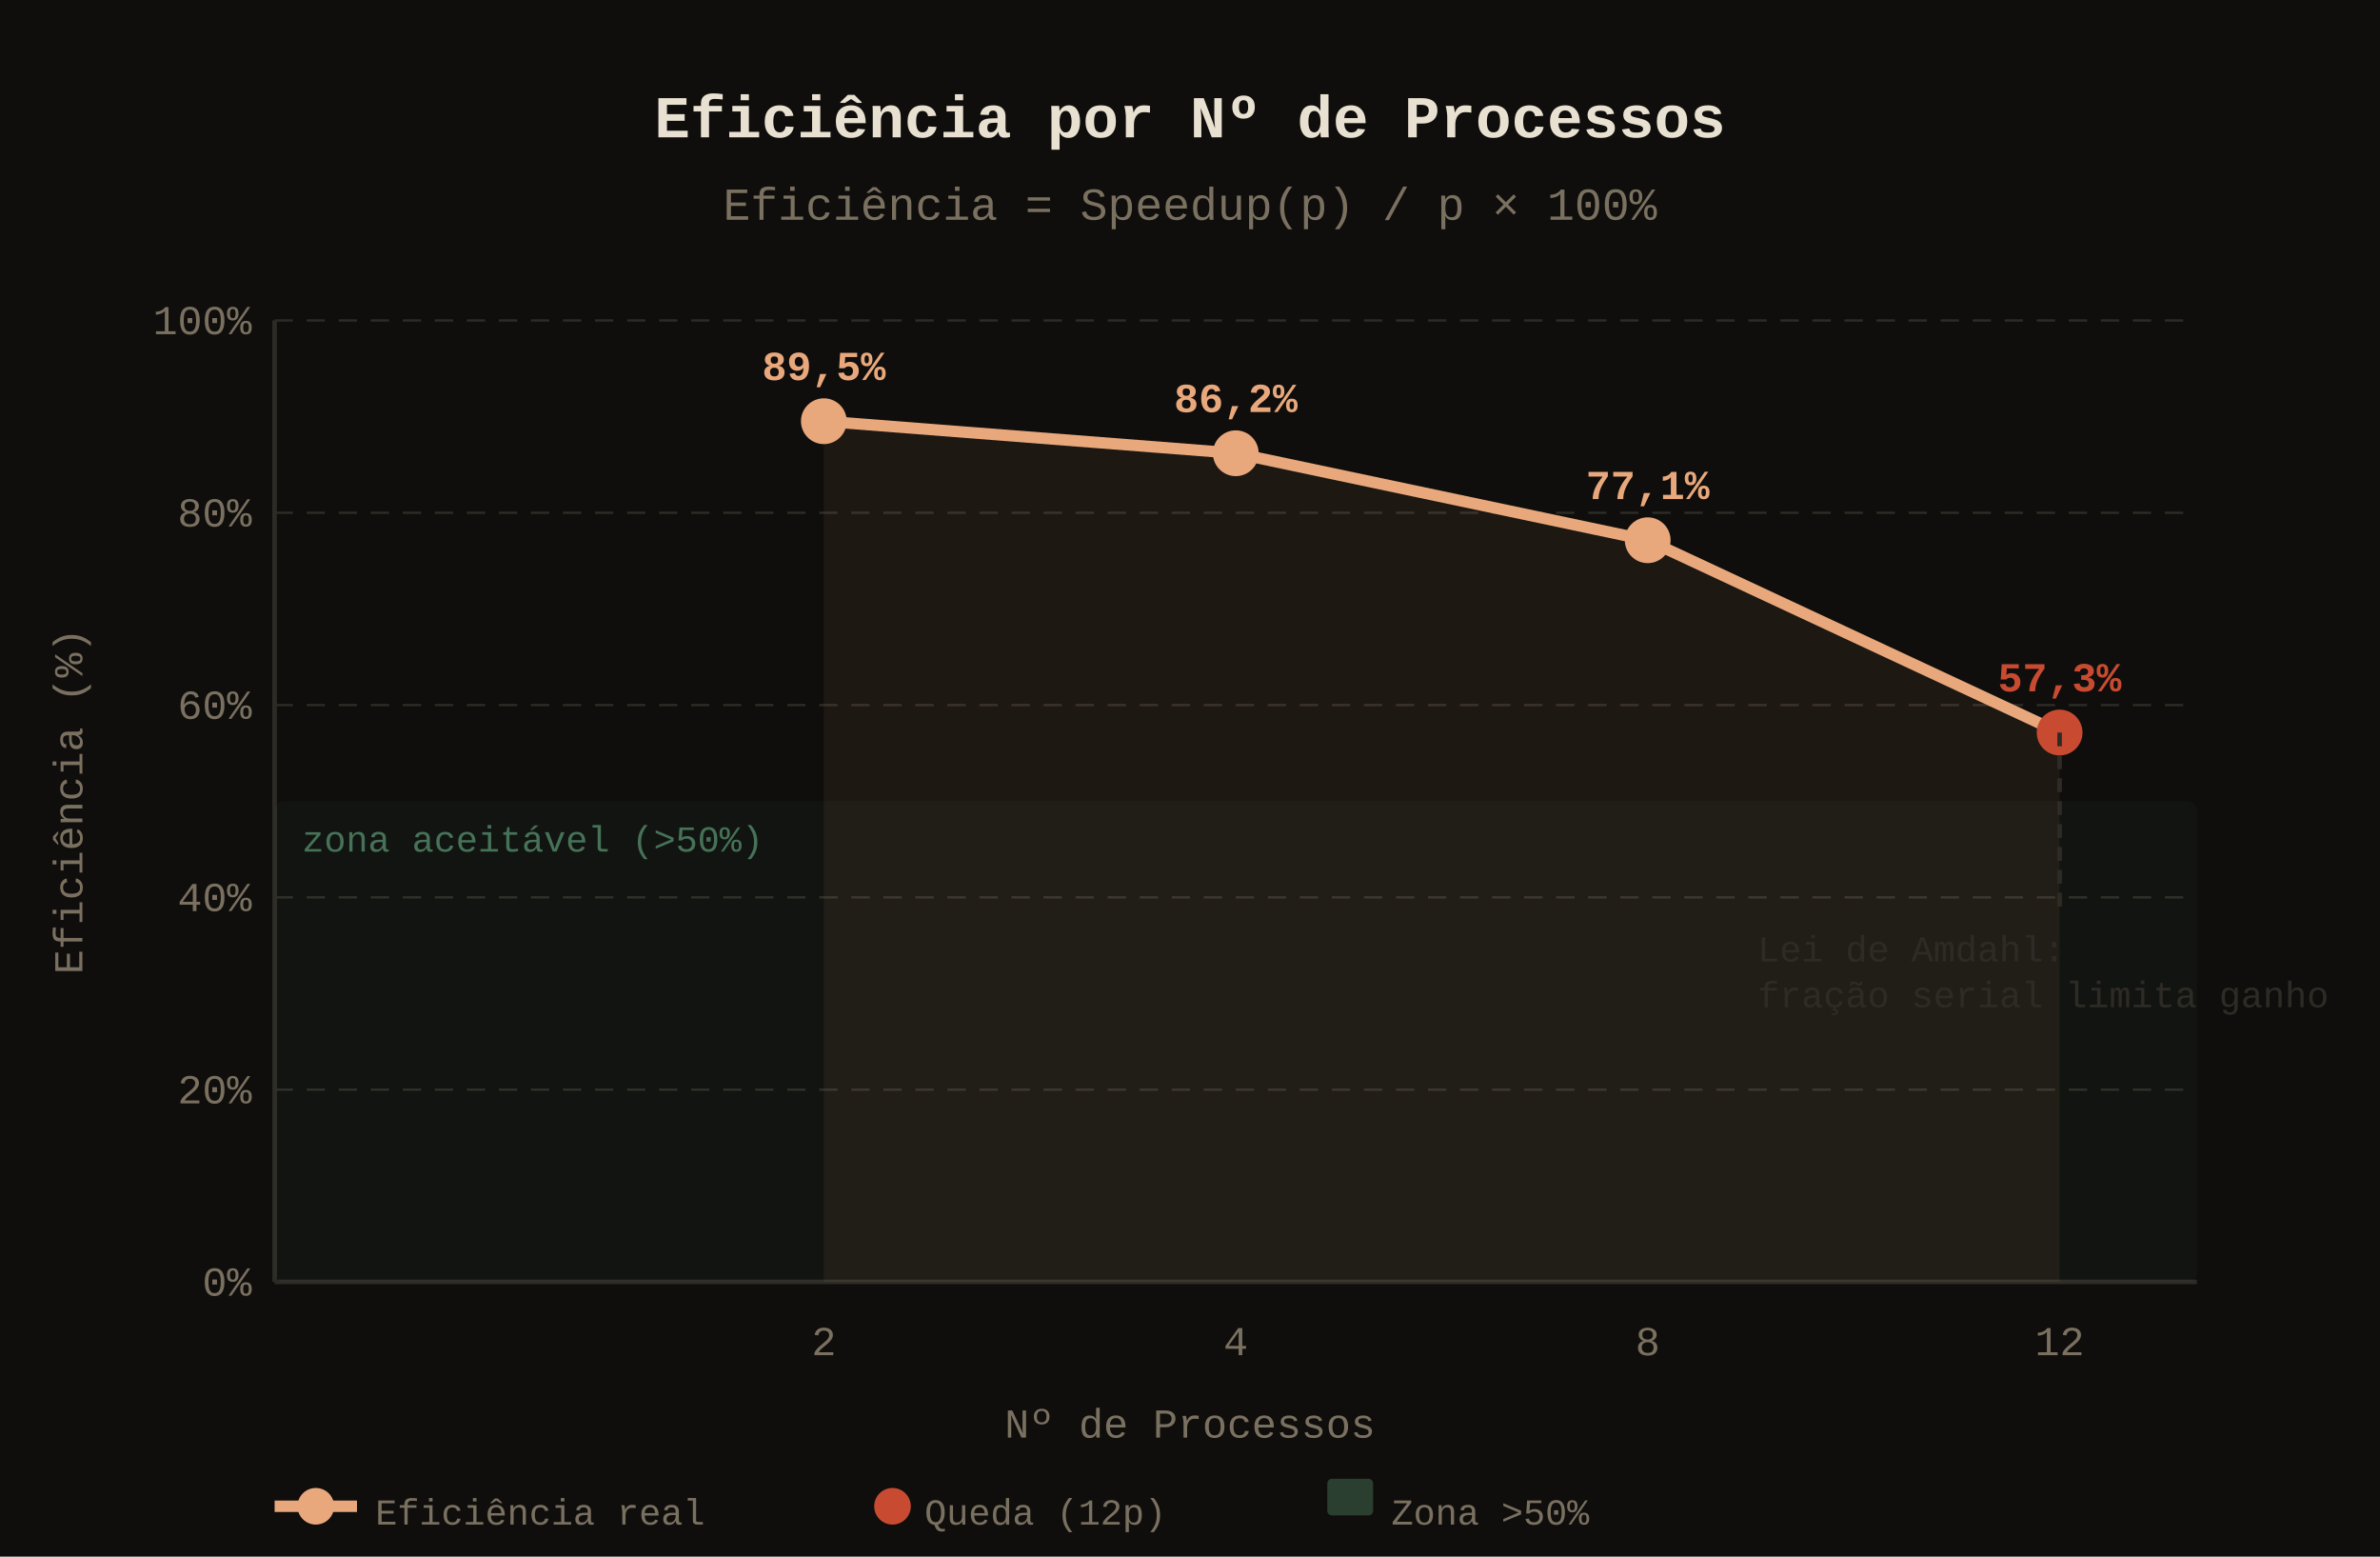
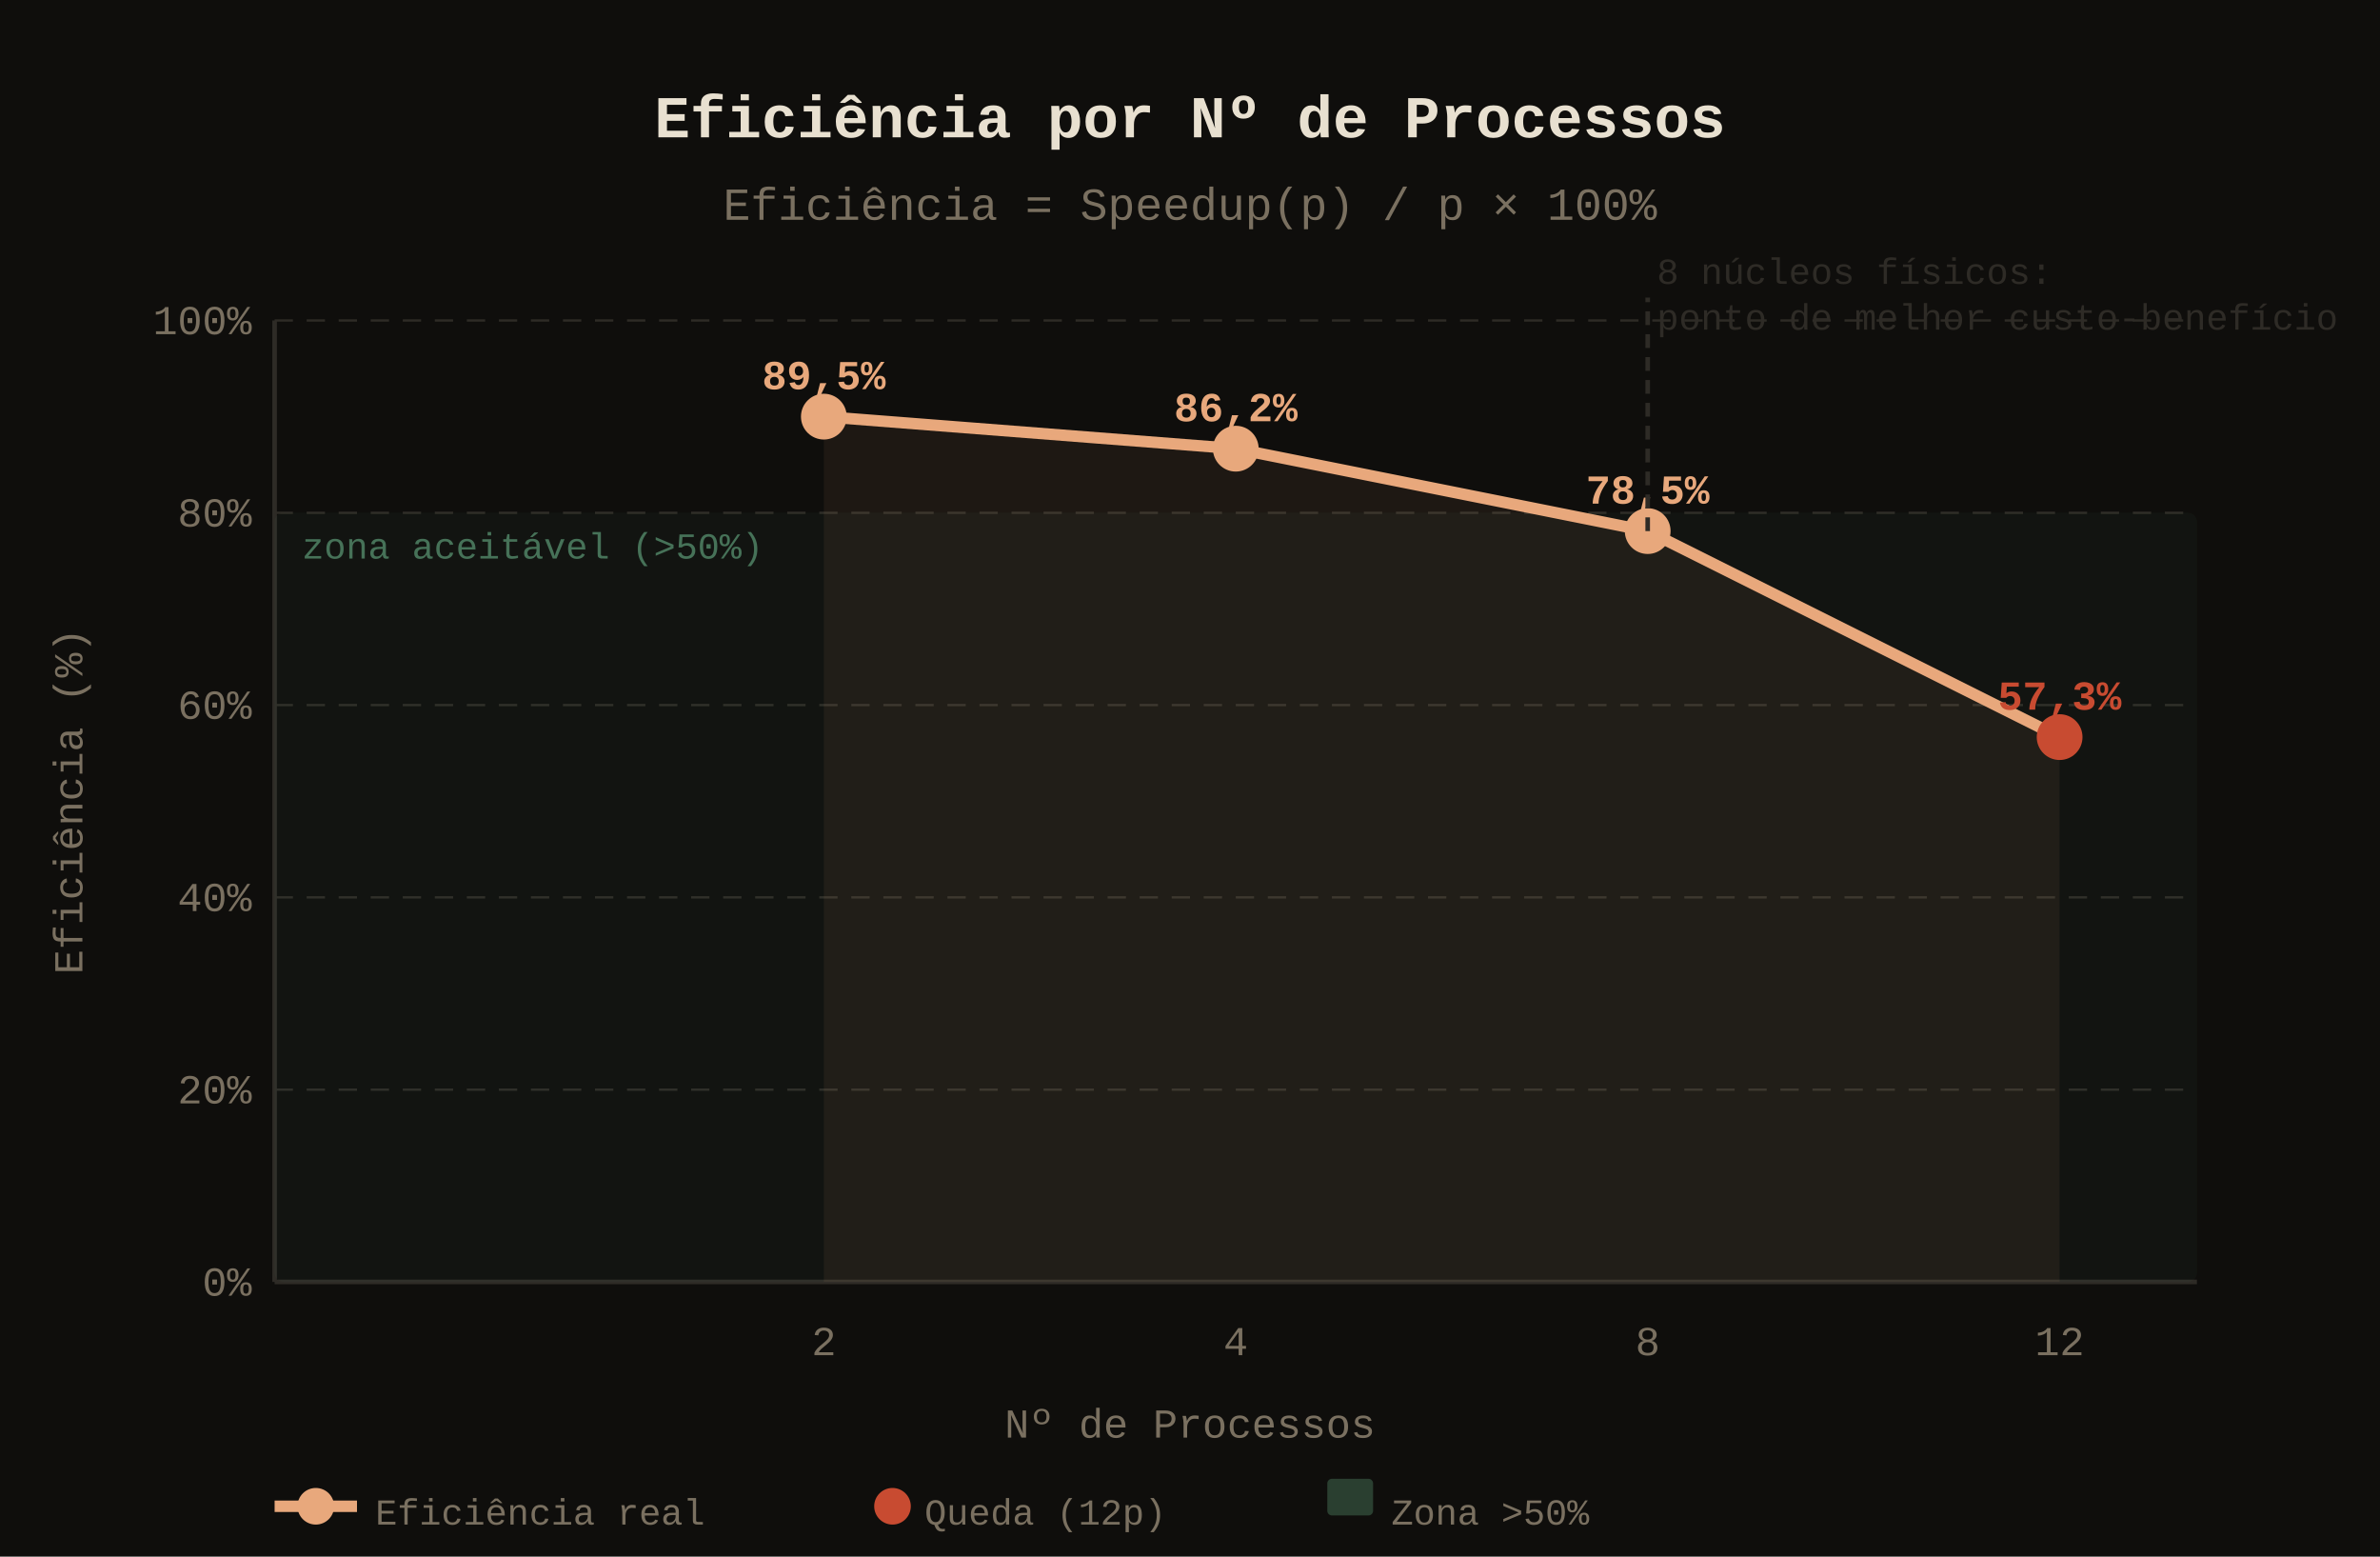
<svg xmlns="http://www.w3.org/2000/svg" viewBox="0 0 520 340" font-family="'DM Mono', 'Courier New', monospace">
  <rect width="520" height="340" fill="#0f0e0c" />
  <text x="260" y="30" text-anchor="middle" fill="#e8e0d0" font-size="13" font-weight="bold">Eficiência por Nº de Processos</text>
  <text x="260" y="48" text-anchor="middle" fill="#7a7060" font-size="10">Eficiência = Speedup(p) / p × 100%</text>
  <line x1="60" y1="280" x2="480" y2="280" stroke="#2e2b26" stroke-width="1" />
  <line x1="60" y1="280" x2="60" y2="70" stroke="#2e2b26" stroke-width="1" />
  <line x1="60" y1="238" x2="480" y2="238" stroke="#2e2b26" stroke-width="0.5" stroke-dasharray="4,3" />
  <line x1="60" y1="196" x2="480" y2="196" stroke="#2e2b26" stroke-width="0.5" stroke-dasharray="4,3" />
  <line x1="60" y1="154" x2="480" y2="154" stroke="#2e2b26" stroke-width="0.5" stroke-dasharray="4,3" />
  <line x1="60" y1="112" x2="480" y2="112" stroke="#2e2b26" stroke-width="0.5" stroke-dasharray="4,3" />
  <line x1="60" y1="70" x2="480" y2="70" stroke="#2e2b26" stroke-width="0.5" stroke-dasharray="4,3" />
  <text x="55" y="283" text-anchor="end" fill="#7a7060" font-size="9">0%</text>
  <text x="55" y="241" text-anchor="end" fill="#7a7060" font-size="9">20%</text>
  <text x="55" y="199" text-anchor="end" fill="#7a7060" font-size="9">40%</text>
  <text x="55" y="157" text-anchor="end" fill="#7a7060" font-size="9">60%</text>
  <text x="55" y="115" text-anchor="end" fill="#7a7060" font-size="9">80%</text>
  <text x="55" y="73" text-anchor="end" fill="#7a7060" font-size="9">100%</text>
  <text x="18" y="175" text-anchor="middle" fill="#7a7060" font-size="9" transform="rotate(-90,18,175)">Eficiência (%)</text>
-   <rect x="60" y="175" width="420" height="105" fill="#6ab187" fill-opacity="0.04" rx="2" />
-   <text x="66" y="186" fill="#6ab187" font-size="8" fill-opacity="0.6">zona aceitável (&gt;50%)</text>
-   <polyline points="180,92 270,99 360,118 450,160" fill="none" stroke="#e8a87c" stroke-width="2.5" stroke-linejoin="round" stroke-linecap="round" />
-   <polygon points="180,92 270,99 360,118 450,160 450,280 180,280" fill="#e8a87c" fill-opacity="0.07" />
-   <circle cx="180" cy="92" r="5" fill="#e8a87c" />
-   <circle cx="270" cy="99" r="5" fill="#e8a87c" />
-   <circle cx="360" cy="118" r="5" fill="#e8a87c" />
-   <circle cx="450" cy="160" r="5" fill="#c84b31" />
-   <text x="180" y="83" text-anchor="middle" fill="#e8a87c" font-size="9" font-weight="bold">89,5%</text>
-   <text x="270" y="90" text-anchor="middle" fill="#e8a87c" font-size="9" font-weight="bold">86,2%</text>
-   <text x="360" y="109" text-anchor="middle" fill="#e8a87c" font-size="9" font-weight="bold">77,1%</text>
-   <text x="450" y="151" text-anchor="middle" fill="#c84b31" font-size="9" font-weight="bold">57,3%</text>
-   <line x1="450" y1="160" x2="450" y2="200" stroke="#2e2b26" stroke-width="1" stroke-dasharray="3,2" />
-   <text x="384" y="210" fill="#2e2b26" font-size="8">Lei de Amdahl:</text>
-   <text x="384" y="220" fill="#2e2b26" font-size="8">fração serial limita ganho</text>
+   <rect x="60" y="112" width="420" height="168" fill="#6ab187" fill-opacity="0.04" rx="2" />
+   <text x="66" y="122" fill="#6ab187" font-size="8" fill-opacity="0.6">zona aceitável (&gt;50%)</text>
+   <polyline points="180,91 270,98 360,116 450,161" fill="none" stroke="#e8a87c" stroke-width="2.5" stroke-linejoin="round" stroke-linecap="round" />
+   <polygon points="180,91 270,98 360,116 450,161 450,280 180,280" fill="#e8a87c" fill-opacity="0.07" />
+   <circle cx="180" cy="91" r="5" fill="#e8a87c" />
+   <circle cx="270" cy="98" r="5" fill="#e8a87c" />
+   <circle cx="360" cy="116" r="5" fill="#e8a87c" />
+   <circle cx="450" cy="161" r="5" fill="#c84b31" />
+   <text x="180" y="85" text-anchor="middle" fill="#e8a87c" font-size="9" font-weight="bold">89,5%</text>
+   <text x="270" y="92" text-anchor="middle" fill="#e8a87c" font-size="9" font-weight="bold">86,2%</text>
+   <text x="360" y="110" text-anchor="middle" fill="#e8a87c" font-size="9" font-weight="bold">78,5%</text>
+   <text x="450" y="155" text-anchor="middle" fill="#c84b31" font-size="9" font-weight="bold">57,3%</text>
+   <line x1="360" y1="116" x2="360" y2="65" stroke="#2e2b26" stroke-width="1" stroke-dasharray="3,2" />
+   <text x="362" y="62" fill="#2e2b26" font-size="8">8 núcleos físicos:</text>
+   <text x="362" y="72" fill="#2e2b26" font-size="8">ponto de melhor custo-benefício</text>
  <text x="180" y="296" text-anchor="middle" fill="#7a7060" font-size="9">2</text>
  <text x="270" y="296" text-anchor="middle" fill="#7a7060" font-size="9">4</text>
  <text x="360" y="296" text-anchor="middle" fill="#7a7060" font-size="9">8</text>
  <text x="450" y="296" text-anchor="middle" fill="#7a7060" font-size="9">12</text>
  <text x="260" y="314" text-anchor="middle" fill="#7a7060" font-size="9">Nº de Processos</text>
  <line x1="60" y1="329" x2="78" y2="329" stroke="#e8a87c" stroke-width="2.5" />
  <circle cx="69" cy="329" r="4" fill="#e8a87c" />
  <text x="82" y="333" fill="#7a7060" font-size="8">Eficiência real</text>
  <circle cx="195" cy="329" r="4" fill="#c84b31" />
  <text x="202" y="333" fill="#7a7060" font-size="8">Queda (12p)</text>
  <rect x="290" y="323" width="10" height="8" fill="#6ab187" fill-opacity="0.3" rx="1" />
  <text x="304" y="333" fill="#7a7060" font-size="8">Zona &gt;50%</text>
</svg>
